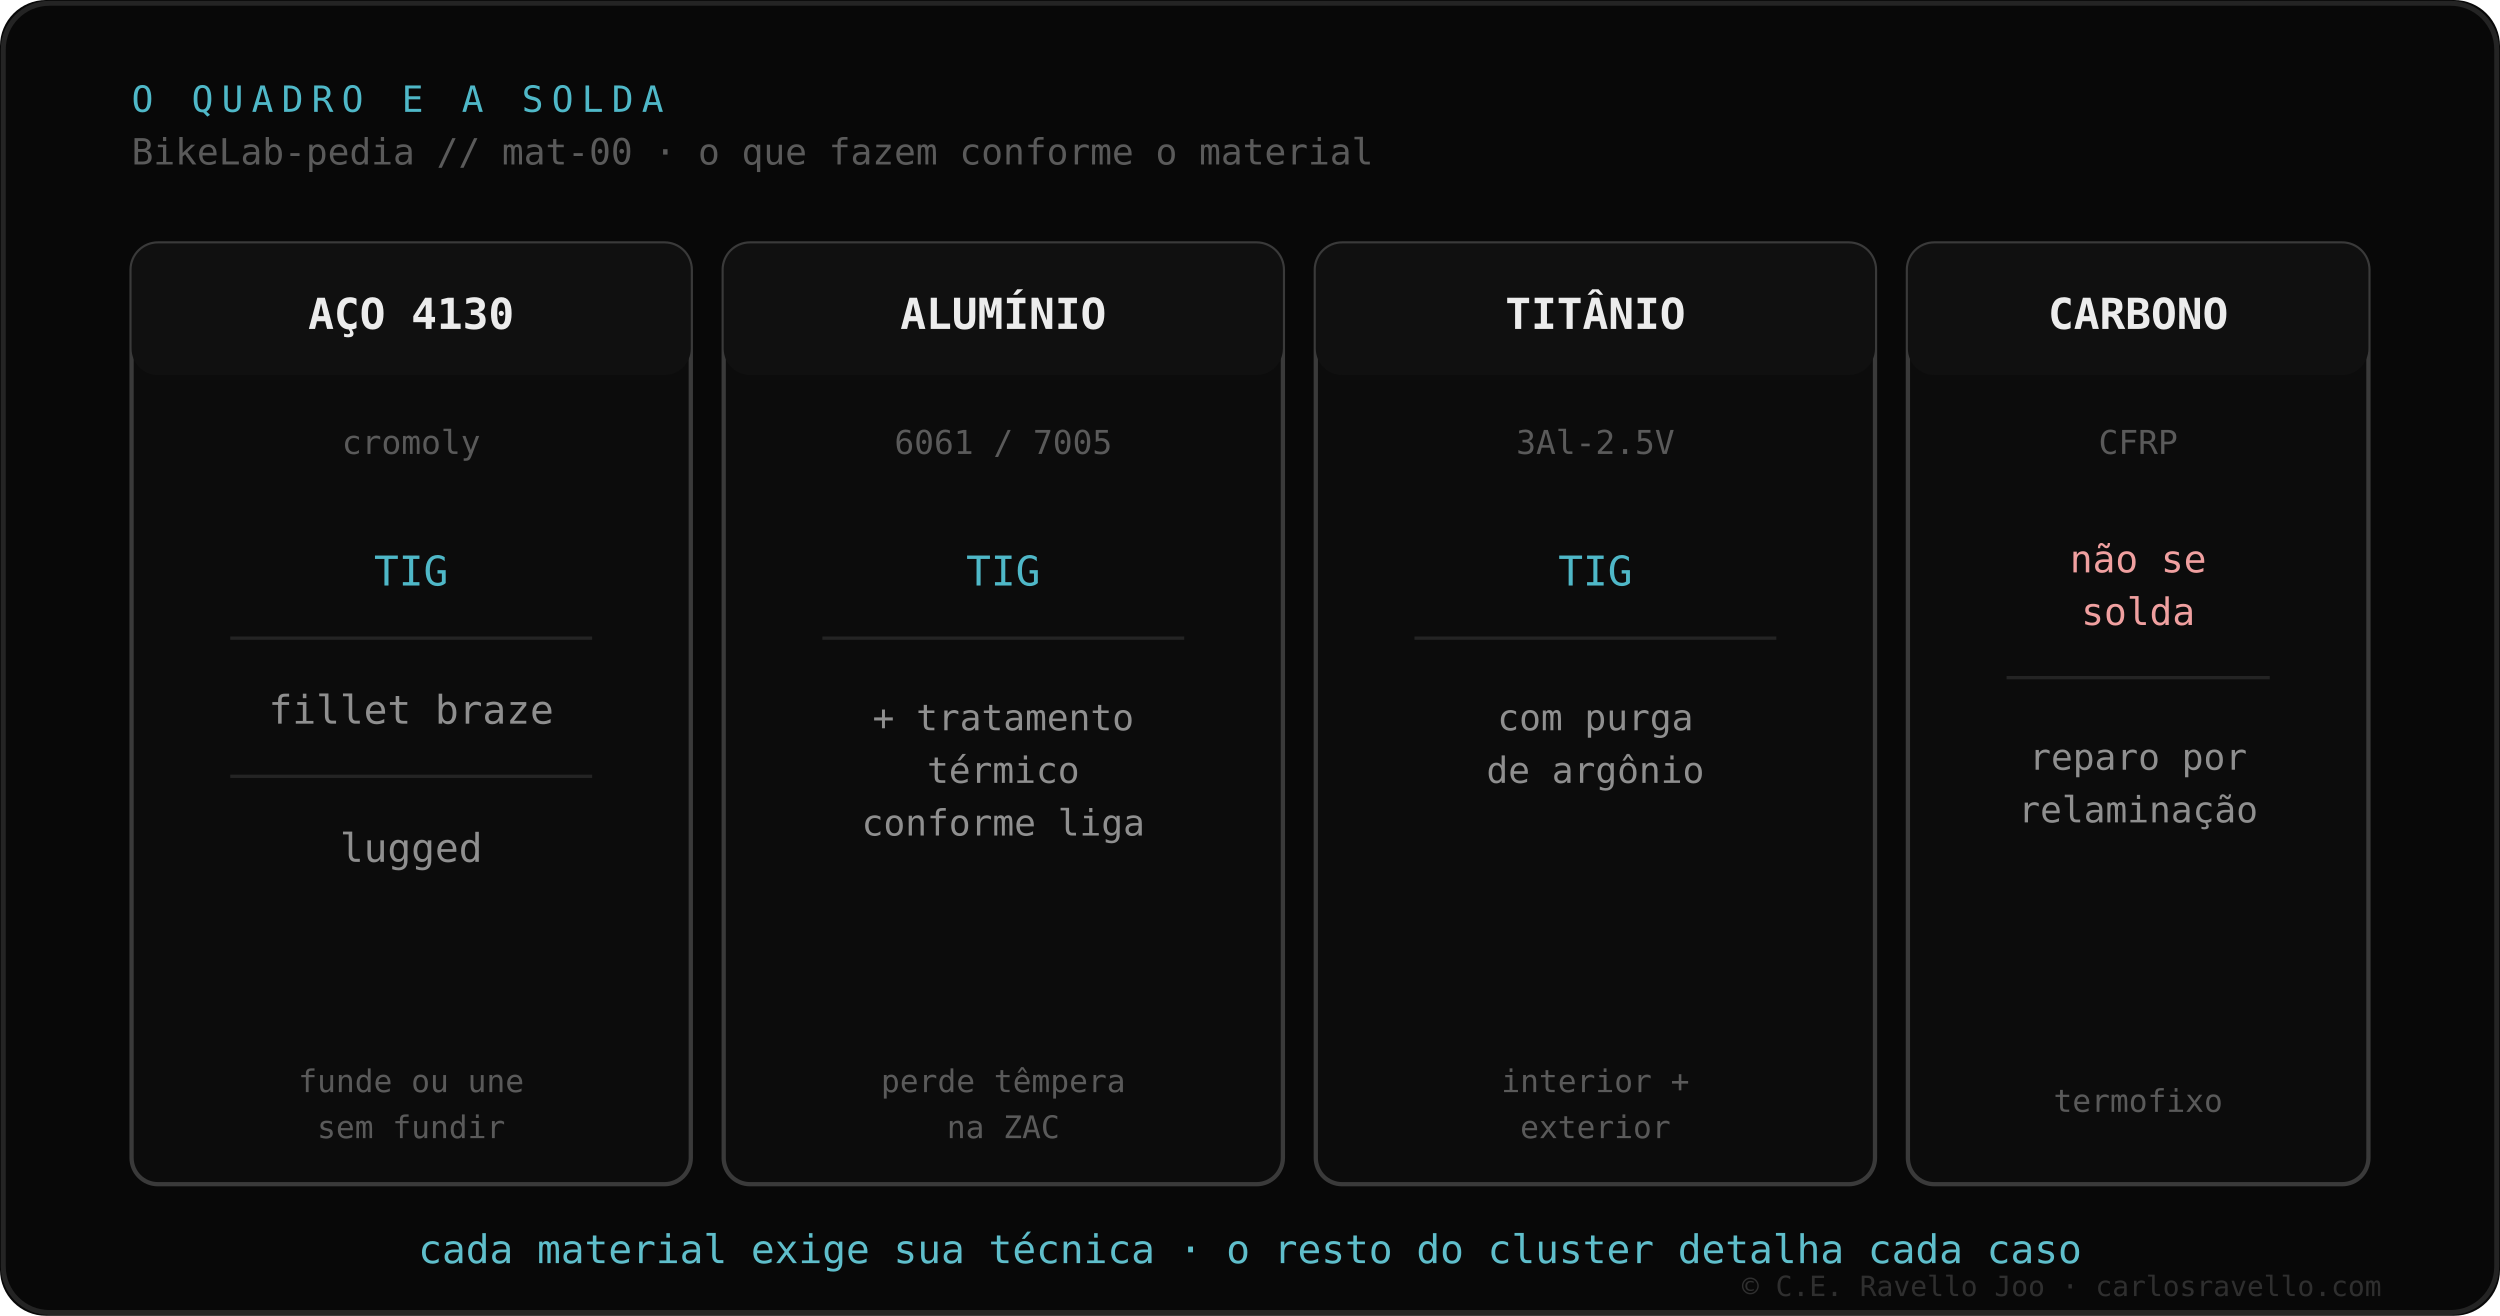
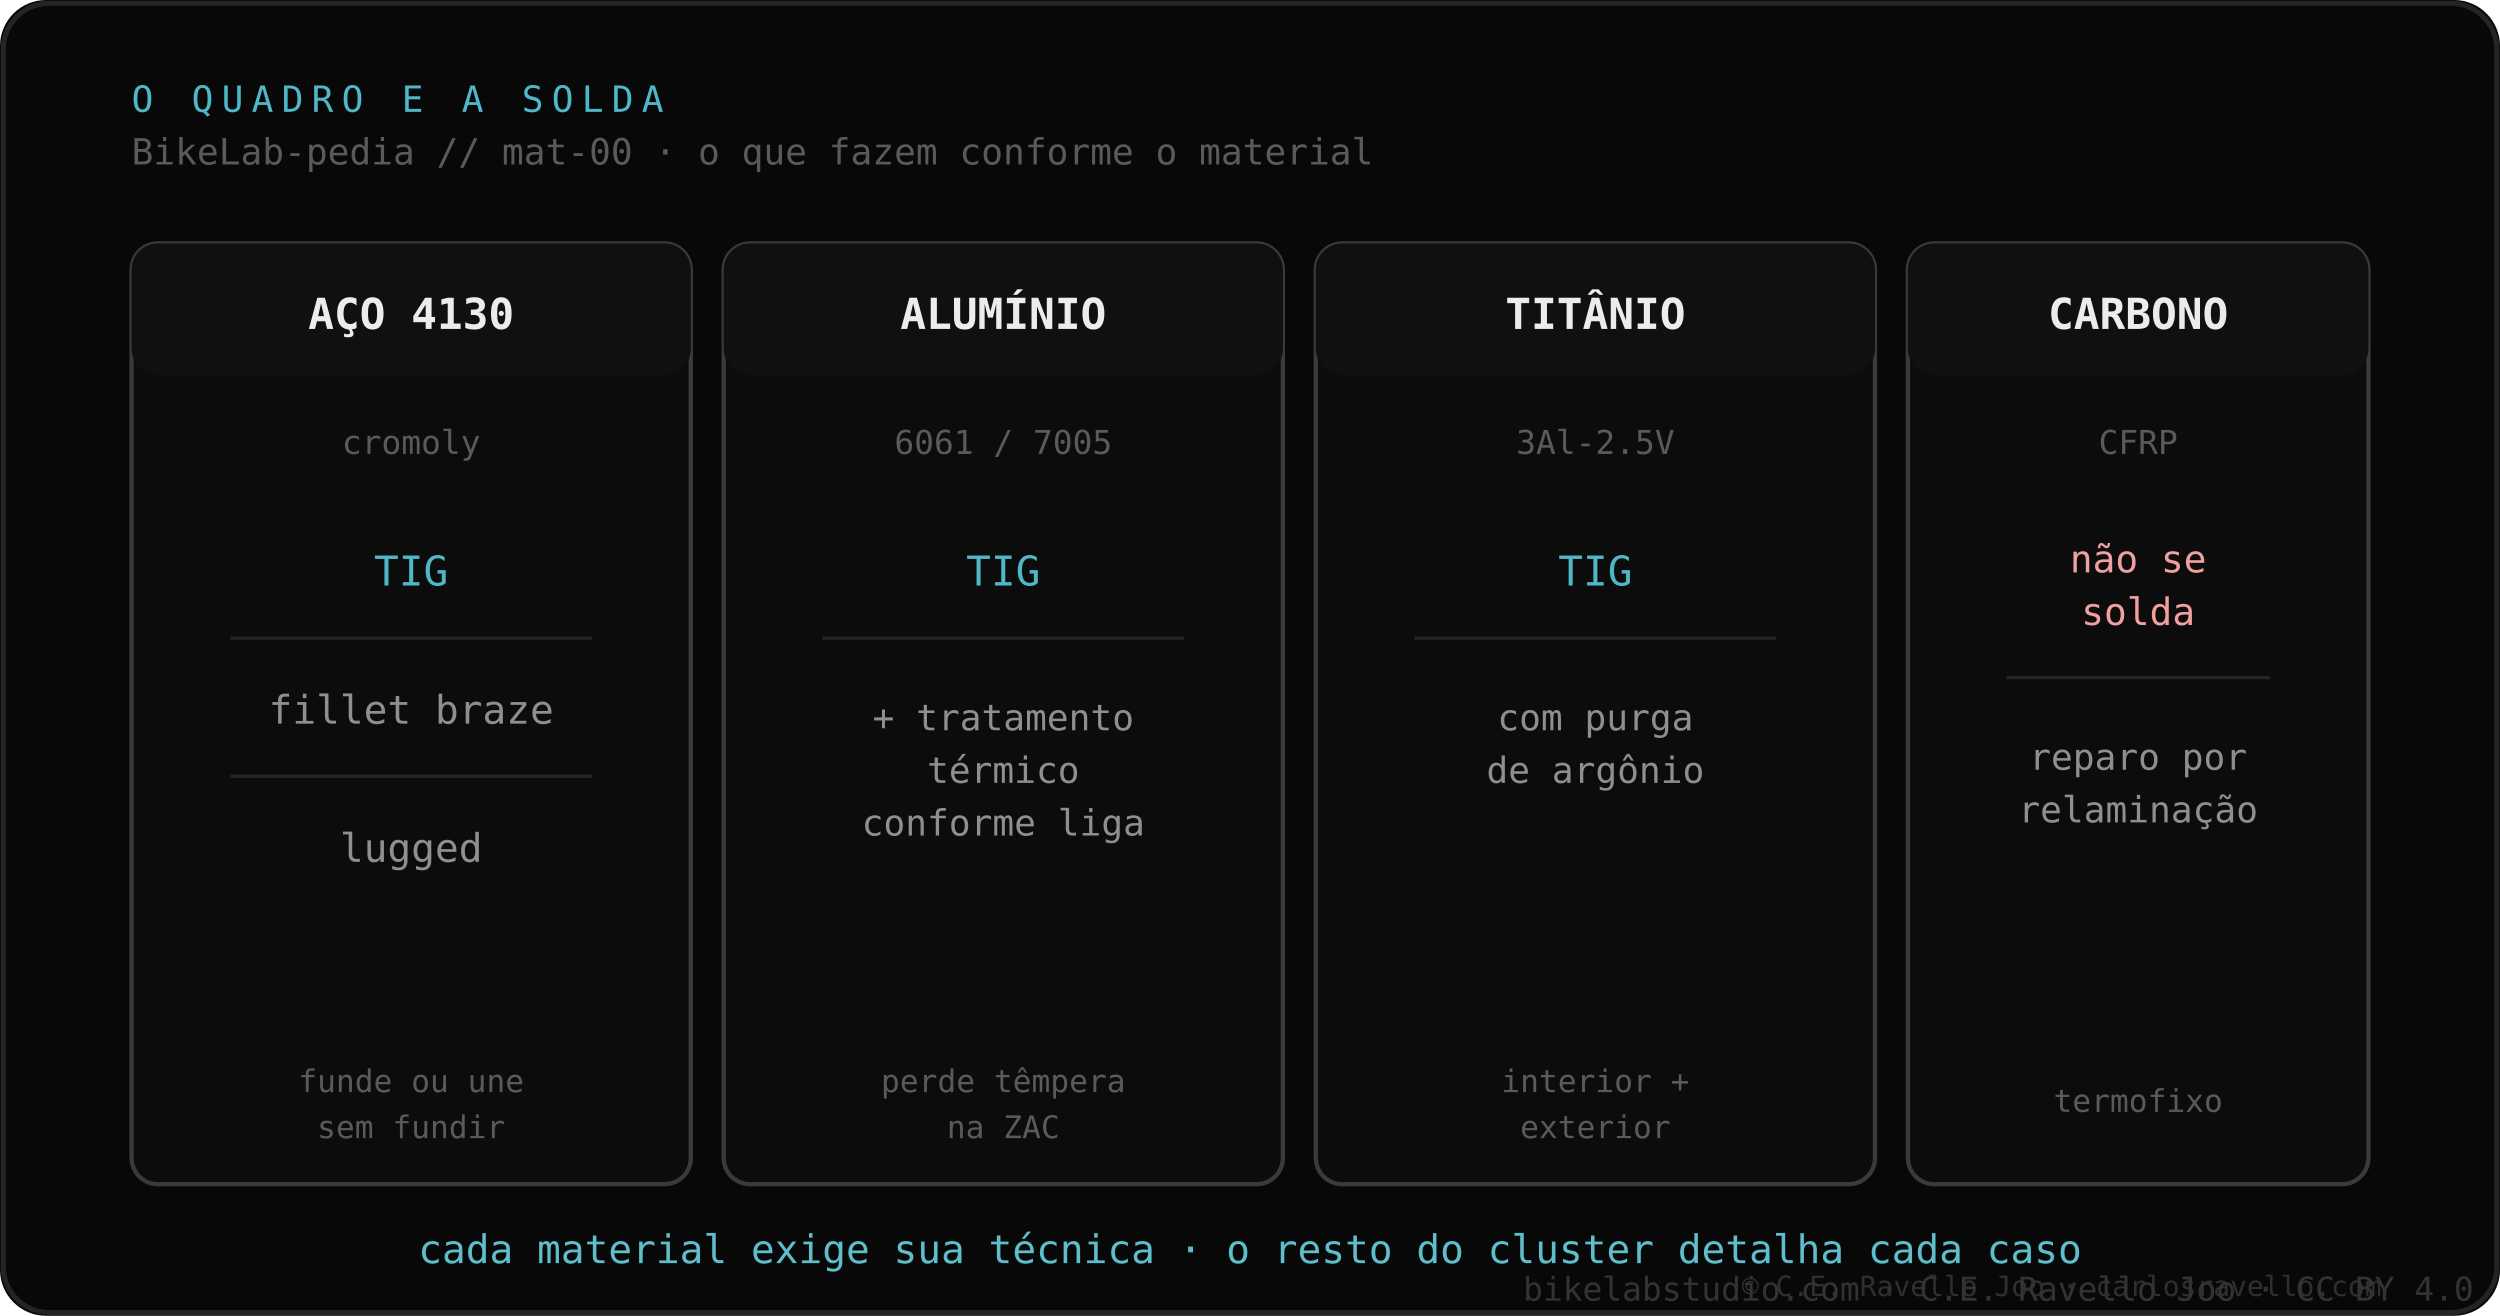
<svg xmlns="http://www.w3.org/2000/svg" viewBox="0 0 760 400" shape-rendering="geometricPrecision" text-rendering="geometricPrecision">
  <g font-family="'IBM Plex Mono', ui-monospace, monospace">
    <rect x="0" y="0" width="760" height="400" rx="14" fill="#080808" />
    <rect x="1" y="1" width="758" height="398" rx="14" fill="none" stroke="#242424" stroke-width="1.5" />
    <text x="40" y="34" fill="#4fb8c8" font-size="11" letter-spacing="2.5">O QUADRO E A SOLDA</text>
    <text x="40" y="50" fill="#5a5a5a" font-size="11">BikeLab-pedia // mat-00 · o que fazem conforme o material</text>
    <g>
      <rect x="40" y="74" width="170" height="286" rx="8" fill="#0c0c0c" stroke="#3a3a3a" stroke-width="1.3" />
      <rect x="40" y="74" width="170" height="40" rx="8" fill="#101010" />
      <text x="125" y="100" fill="#ECECEC" font-size="13" font-weight="bold" text-anchor="middle">AÇO 4130</text>
      <text x="125" y="138" fill="#5a5a5a" font-size="10" text-anchor="middle">cromoly</text>
      <text x="125" y="178" fill="#4fb8c8" font-size="12.5" text-anchor="middle">TIG</text>
      <line x1="70" y1="194" x2="180" y2="194" stroke="#242424" stroke-width="1" />
      <text x="125" y="220" fill="#8f8f8f" font-size="12" text-anchor="middle">fillet braze</text>
      <line x1="70" y1="236" x2="180" y2="236" stroke="#242424" stroke-width="1" />
      <text x="125" y="262" fill="#8f8f8f" font-size="12" text-anchor="middle">lugged</text>
      <text x="125" y="332" fill="#5a5a5a" font-size="9.5" text-anchor="middle">funde ou une</text>
      <text x="125" y="346" fill="#5a5a5a" font-size="9.5" text-anchor="middle">sem fundir</text>
    </g>
    <g>
      <rect x="220" y="74" width="170" height="286" rx="8" fill="#0c0c0c" stroke="#3a3a3a" stroke-width="1.3" />
      <rect x="220" y="74" width="170" height="40" rx="8" fill="#101010" />
      <text x="305" y="100" fill="#ECECEC" font-size="13" font-weight="bold" text-anchor="middle">ALUMÍNIO</text>
      <text x="305" y="138" fill="#5a5a5a" font-size="10" text-anchor="middle">6061 / 7005</text>
      <text x="305" y="178" fill="#4fb8c8" font-size="12.5" text-anchor="middle">TIG</text>
      <line x1="250" y1="194" x2="360" y2="194" stroke="#242424" stroke-width="1" />
      <text x="305" y="222" fill="#8f8f8f" font-size="11" text-anchor="middle">+ tratamento</text>
      <text x="305" y="238" fill="#8f8f8f" font-size="11" text-anchor="middle">térmico</text>
      <text x="305" y="254" fill="#8f8f8f" font-size="11" text-anchor="middle">conforme liga</text>
      <text x="305" y="332" fill="#5a5a5a" font-size="9.5" text-anchor="middle">perde têmpera</text>
      <text x="305" y="346" fill="#5a5a5a" font-size="9.5" text-anchor="middle">na ZAC</text>
    </g>
    <g>
      <rect x="400" y="74" width="170" height="286" rx="8" fill="#0c0c0c" stroke="#3a3a3a" stroke-width="1.3" />
      <rect x="400" y="74" width="170" height="40" rx="8" fill="#101010" />
      <text x="485" y="100" fill="#ECECEC" font-size="13" font-weight="bold" text-anchor="middle">TITÂNIO</text>
      <text x="485" y="138" fill="#5a5a5a" font-size="10" text-anchor="middle">3Al-2.5V</text>
      <text x="485" y="178" fill="#4fb8c8" font-size="12.5" text-anchor="middle">TIG</text>
      <line x1="430" y1="194" x2="540" y2="194" stroke="#242424" stroke-width="1" />
      <text x="485" y="222" fill="#8f8f8f" font-size="11" text-anchor="middle">com purga</text>
      <text x="485" y="238" fill="#8f8f8f" font-size="11" text-anchor="middle">de argônio</text>
      <text x="485" y="332" fill="#5a5a5a" font-size="9.5" text-anchor="middle">interior +</text>
      <text x="485" y="346" fill="#5a5a5a" font-size="9.5" text-anchor="middle">exterior</text>
    </g>
    <g>
      <rect x="580" y="74" width="140" height="286" rx="8" fill="#0c0c0c" stroke="#3a3a3a" stroke-width="1.3" />
      <rect x="580" y="74" width="140" height="40" rx="8" fill="#101010" />
      <text x="650" y="100" fill="#ECECEC" font-size="13" font-weight="bold" text-anchor="middle">CARBONO</text>
      <text x="650" y="138" fill="#5a5a5a" font-size="10" text-anchor="middle">CFRP</text>
      <text x="650" y="174" fill="#f0a0a0" font-size="11.5" text-anchor="middle">não se</text>
      <text x="650" y="190" fill="#f0a0a0" font-size="11.5" text-anchor="middle">solda</text>
      <line x1="610" y1="206" x2="690" y2="206" stroke="#242424" stroke-width="1" />
      <text x="650" y="234" fill="#8f8f8f" font-size="11" text-anchor="middle">reparo por</text>
      <text x="650" y="250" fill="#8f8f8f" font-size="11" text-anchor="middle">relaminação</text>
      <text x="650" y="338" fill="#5a5a5a" font-size="9.5" text-anchor="middle">termofixo</text>
    </g>
    <text x="380" y="384" fill="#5fbecb" font-size="12" text-anchor="middle">cada material exige sua técnica · o resto do cluster detalha cada caso</text>
    <text x="724" y="394" fill="#2f2f2f" font-size="8.5" text-anchor="end">© C.E. Ravello Joo · carlosravello.com</text>
  </g>
+   <text x="752" y="395.4" text-anchor="end" font-family="'IBM Plex Mono',monospace" font-size="10" fill="#333">bikelabstudio.com · C.E. Ravello Joo · CC BY 4.0</text>
</svg>
